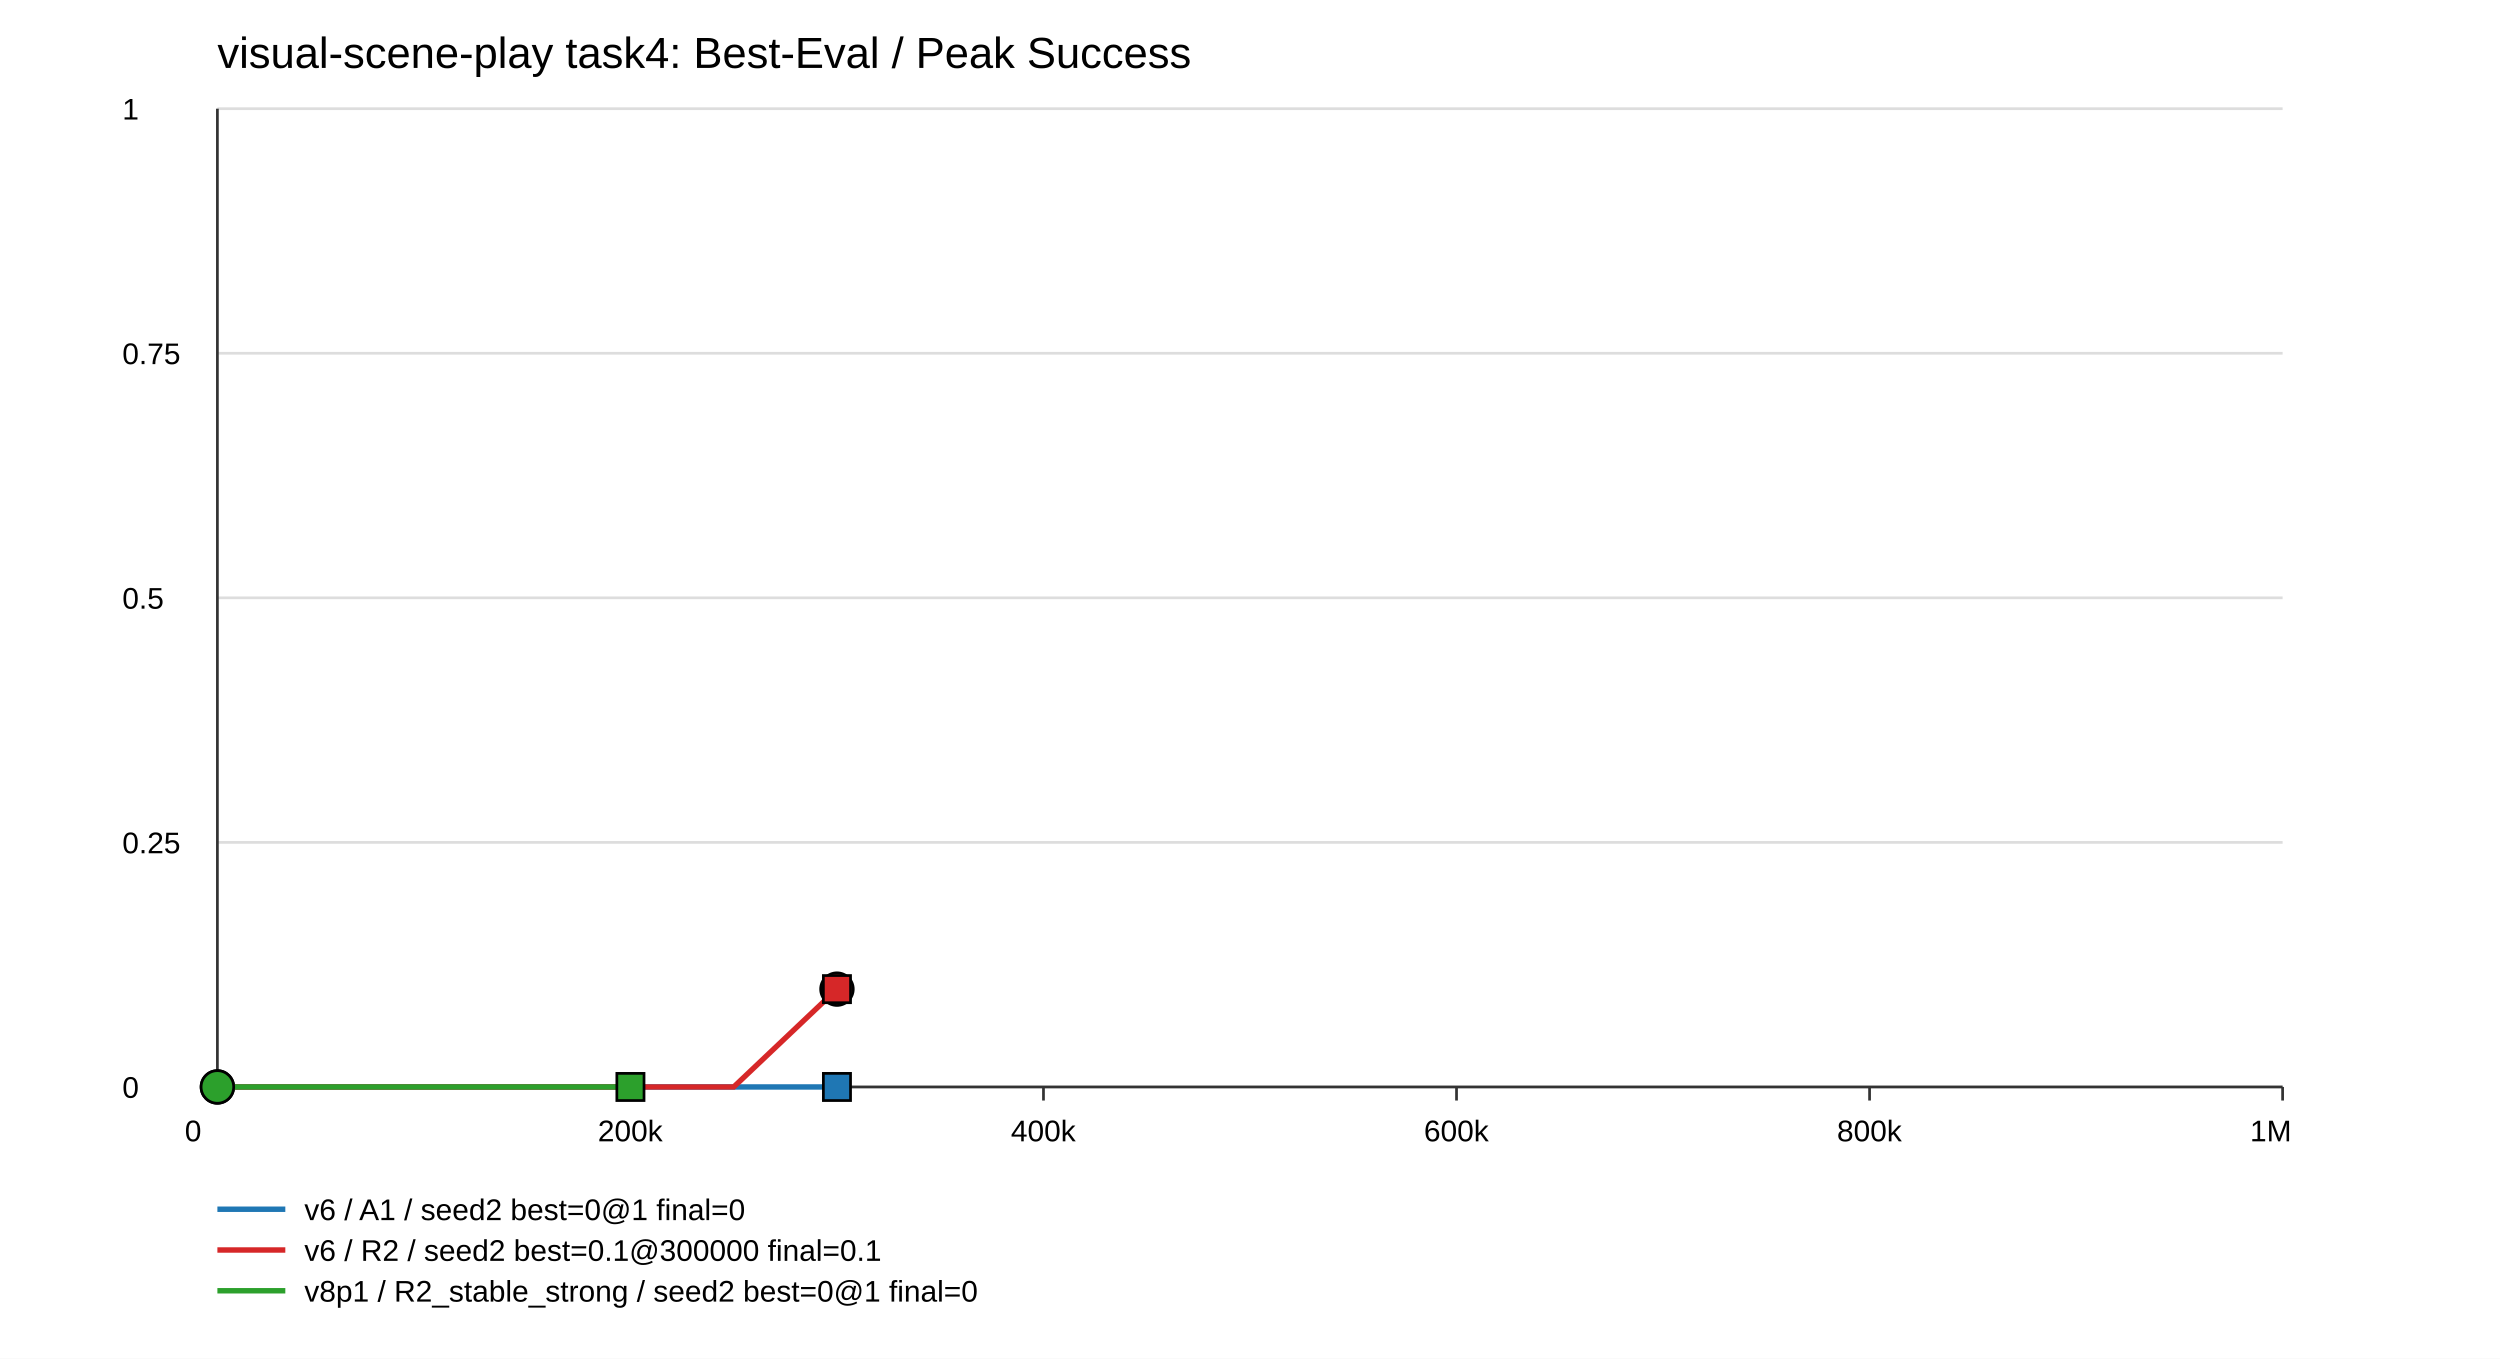
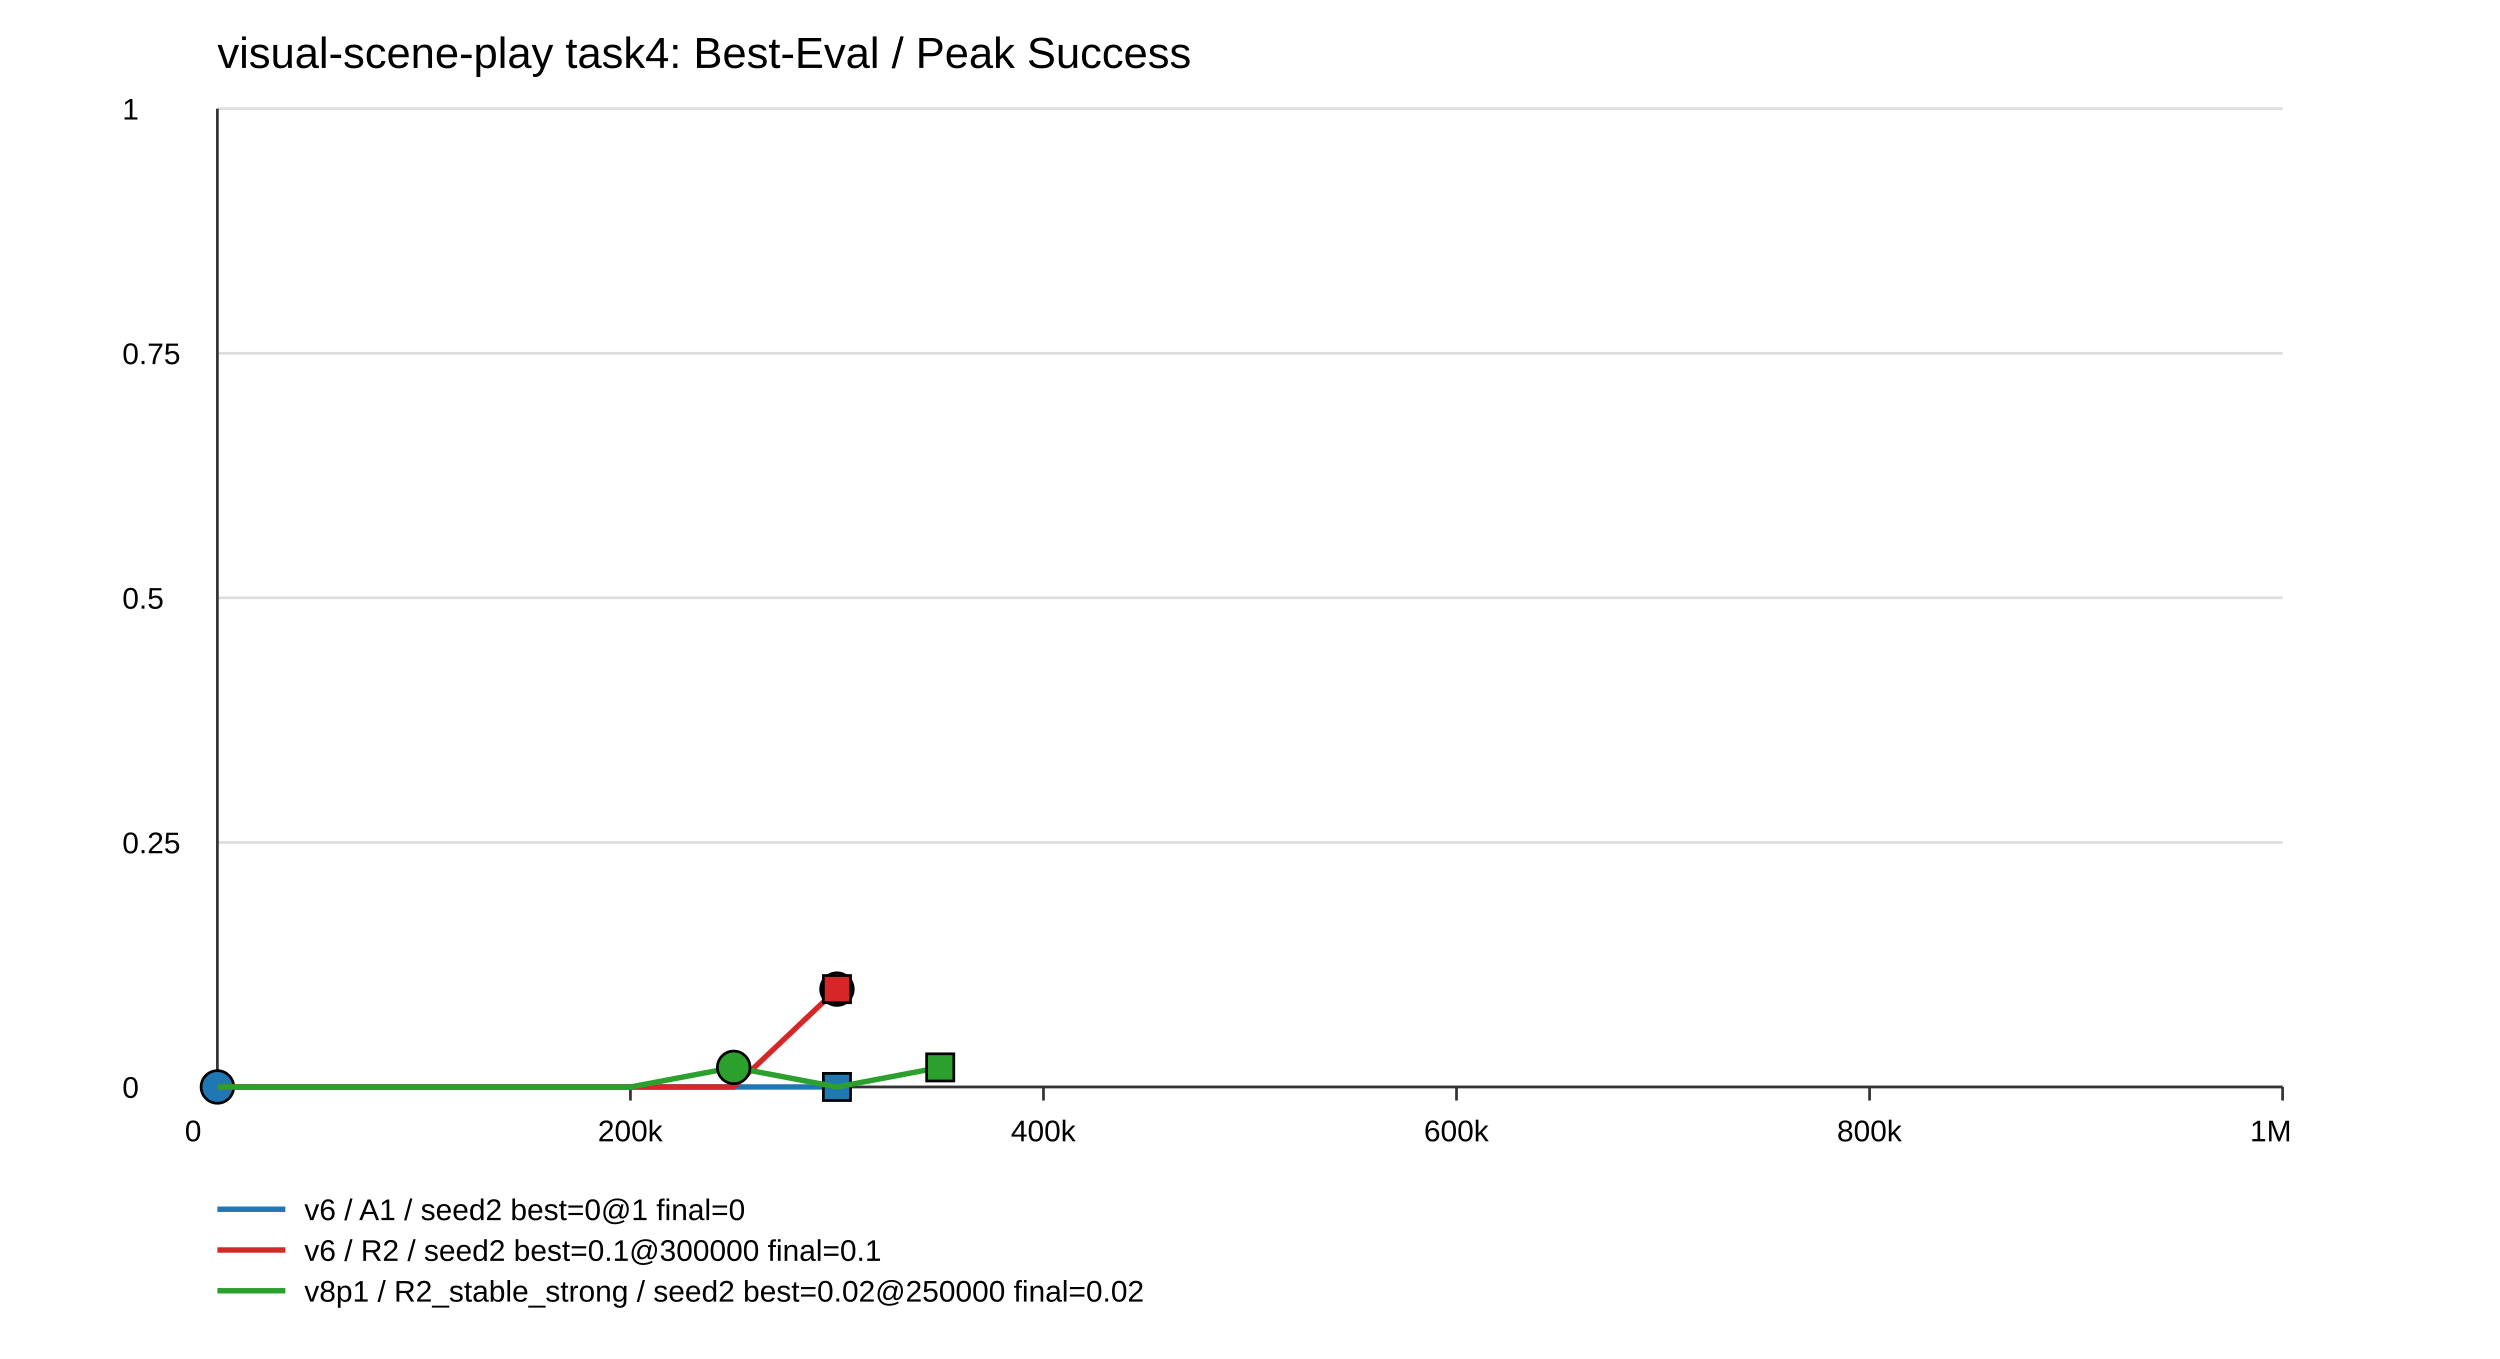
<svg xmlns="http://www.w3.org/2000/svg" width="920" height="500" viewBox="0 0 920 500">
  <rect width="100%" height="100%" fill="white" />
  <text x="80" y="25" font-family="Arial" font-size="16">visual-scene-play task4: Best-Eval / Peak Success</text>
  <line x1="80" y1="400.0" x2="840" y2="400.0" stroke="#ddd" />
  <text x="45" y="404.0" font-family="Arial" font-size="11">0</text>
  <line x1="80" y1="310.0" x2="840" y2="310.0" stroke="#ddd" />
  <text x="45" y="314.0" font-family="Arial" font-size="11">0.25</text>
  <line x1="80" y1="220.0" x2="840" y2="220.0" stroke="#ddd" />
  <text x="45" y="224.0" font-family="Arial" font-size="11">0.5</text>
  <line x1="80" y1="130.0" x2="840" y2="130.0" stroke="#ddd" />
  <text x="45" y="134.0" font-family="Arial" font-size="11">0.75</text>
  <line x1="80" y1="40.0" x2="840" y2="40.0" stroke="#ddd" />
  <text x="45" y="44.0" font-family="Arial" font-size="11">1</text>
  <line x1="80" y1="400" x2="840" y2="400" stroke="#333" />
  <line x1="80" y1="40" x2="80" y2="400" stroke="#333" />
  <line x1="80.0" y1="400" x2="80.0" y2="405" stroke="#333" />
  <text x="68.0" y="420" font-family="Arial" font-size="11">0</text>
  <line x1="232.0" y1="400" x2="232.0" y2="405" stroke="#333" />
  <text x="220.0" y="420" font-family="Arial" font-size="11">200k</text>
  <line x1="384.0" y1="400" x2="384.0" y2="405" stroke="#333" />
  <text x="372.0" y="420" font-family="Arial" font-size="11">400k</text>
  <line x1="536.0" y1="400" x2="536.0" y2="405" stroke="#333" />
  <text x="524.0" y="420" font-family="Arial" font-size="11">600k</text>
  <line x1="688.0" y1="400" x2="688.0" y2="405" stroke="#333" />
  <text x="676.0" y="420" font-family="Arial" font-size="11">800k</text>
  <line x1="840.0" y1="400" x2="840.0" y2="405" stroke="#333" />
  <text x="828.0" y="420" font-family="Arial" font-size="11">1M</text>
  <polyline points="80.0,400.0 118.0,400.0 156.0,400.0 194.0,400.0 232.0,400.0 270.0,400.0 308.0,400.0" fill="none" stroke="#1f77b4" stroke-width="2" />
  <circle cx="80.0" cy="400.0" r="6" fill="#1f77b4" stroke="black" />
  <rect x="303.0" y="395.0" width="10" height="10" fill="#1f77b4" stroke="black" />
  <line x1="80" y1="445" x2="105" y2="445" stroke="#1f77b4" stroke-width="2" />
  <text x="112" y="449" font-family="Arial" font-size="11">v6 / A1 / seed2 best=0@1 final=0</text>
  <polyline points="80.0,400.0 118.0,400.0 156.0,400.0 194.0,400.0 232.0,400.0 270.0,400.0 308.0,364.0" fill="none" stroke="#d62728" stroke-width="2" />
  <circle cx="308.0" cy="364.0" r="6" fill="#d62728" stroke="black" />
  <rect x="303.0" y="359.0" width="10" height="10" fill="#d62728" stroke="black" />
  <line x1="80" y1="460" x2="105" y2="460" stroke="#d62728" stroke-width="2" />
  <text x="112" y="464" font-family="Arial" font-size="11">v6 / R2 / seed2 best=0.1@300000 final=0.1</text>
-   <polyline points="80.0,400.0 118.0,400.0 156.0,400.0 194.0,400.0 232.0,400.0" fill="none" stroke="#2ca02c" stroke-width="2" />
-   <circle cx="80.0" cy="400.0" r="6" fill="#2ca02c" stroke="black" />
-   <rect x="227.0" y="395.0" width="10" height="10" fill="#2ca02c" stroke="black" />
+   <polyline points="80.0,400.0 118.0,400.0 156.0,400.0 194.0,400.0 232.0,400.0 270.0,392.8 308.0,400.0 346.0,392.8" fill="none" stroke="#2ca02c" stroke-width="2" />
+   <circle cx="270.0" cy="392.8" r="6" fill="#2ca02c" stroke="black" />
+   <rect x="341.0" y="387.8" width="10" height="10" fill="#2ca02c" stroke="black" />
  <line x1="80" y1="475" x2="105" y2="475" stroke="#2ca02c" stroke-width="2" />
-   <text x="112" y="479" font-family="Arial" font-size="11">v8p1 / R2_stable_strong / seed2 best=0@1 final=0</text>
+   <text x="112" y="479" font-family="Arial" font-size="11">v8p1 / R2_stable_strong / seed2 best=0.02@250000 final=0.02</text>
</svg>
